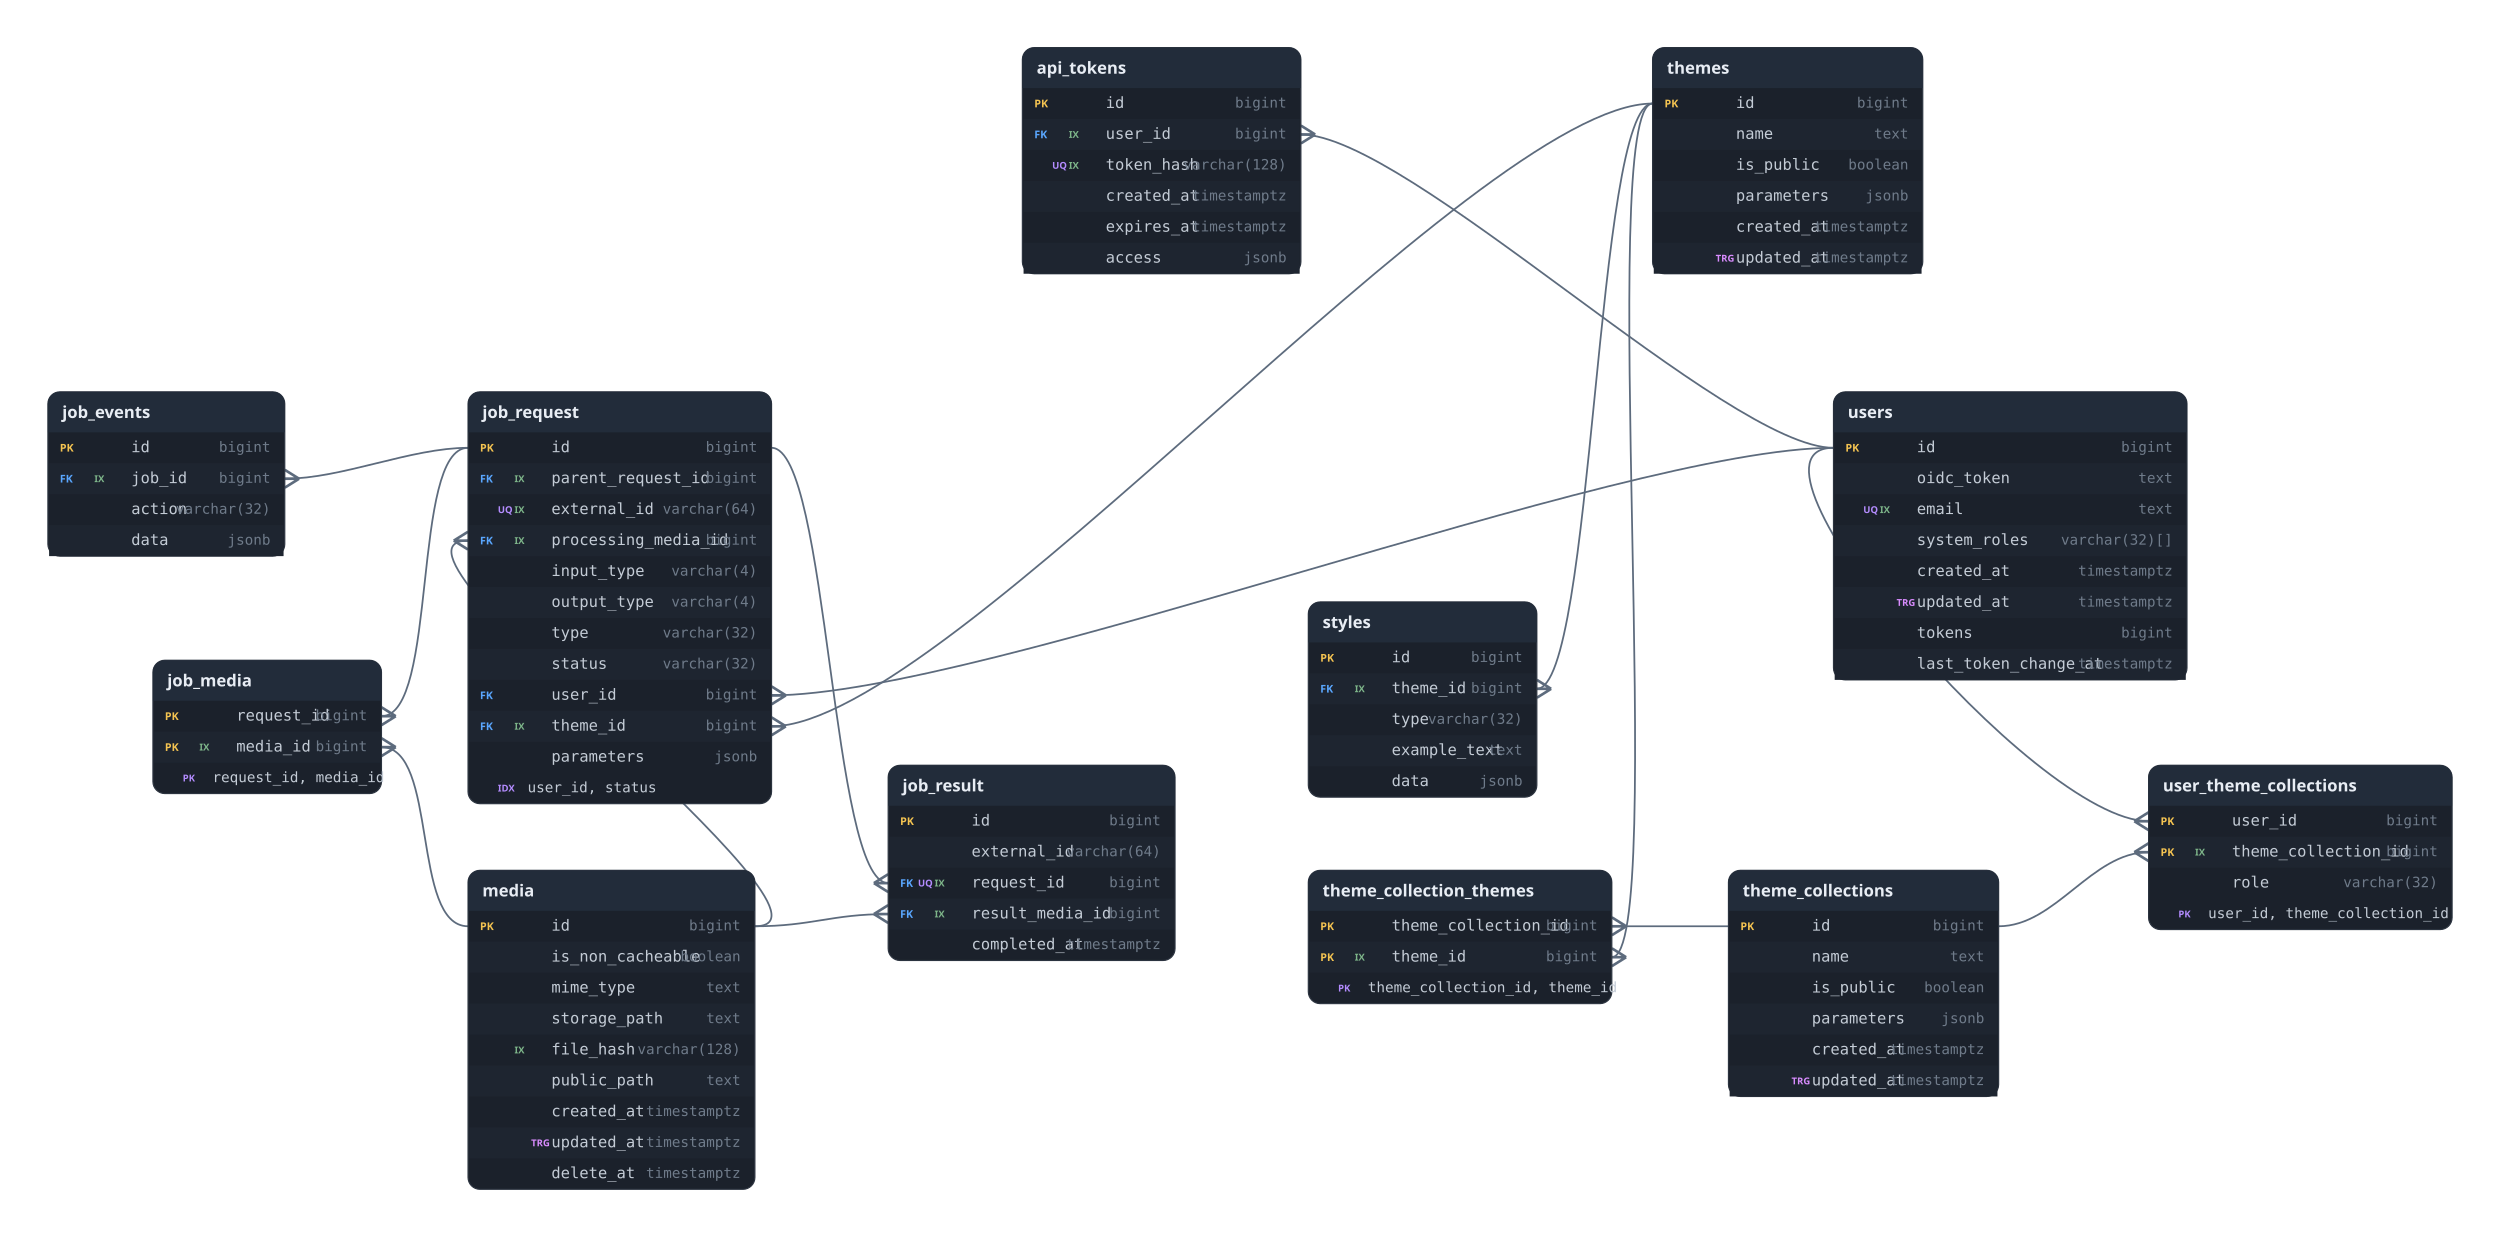
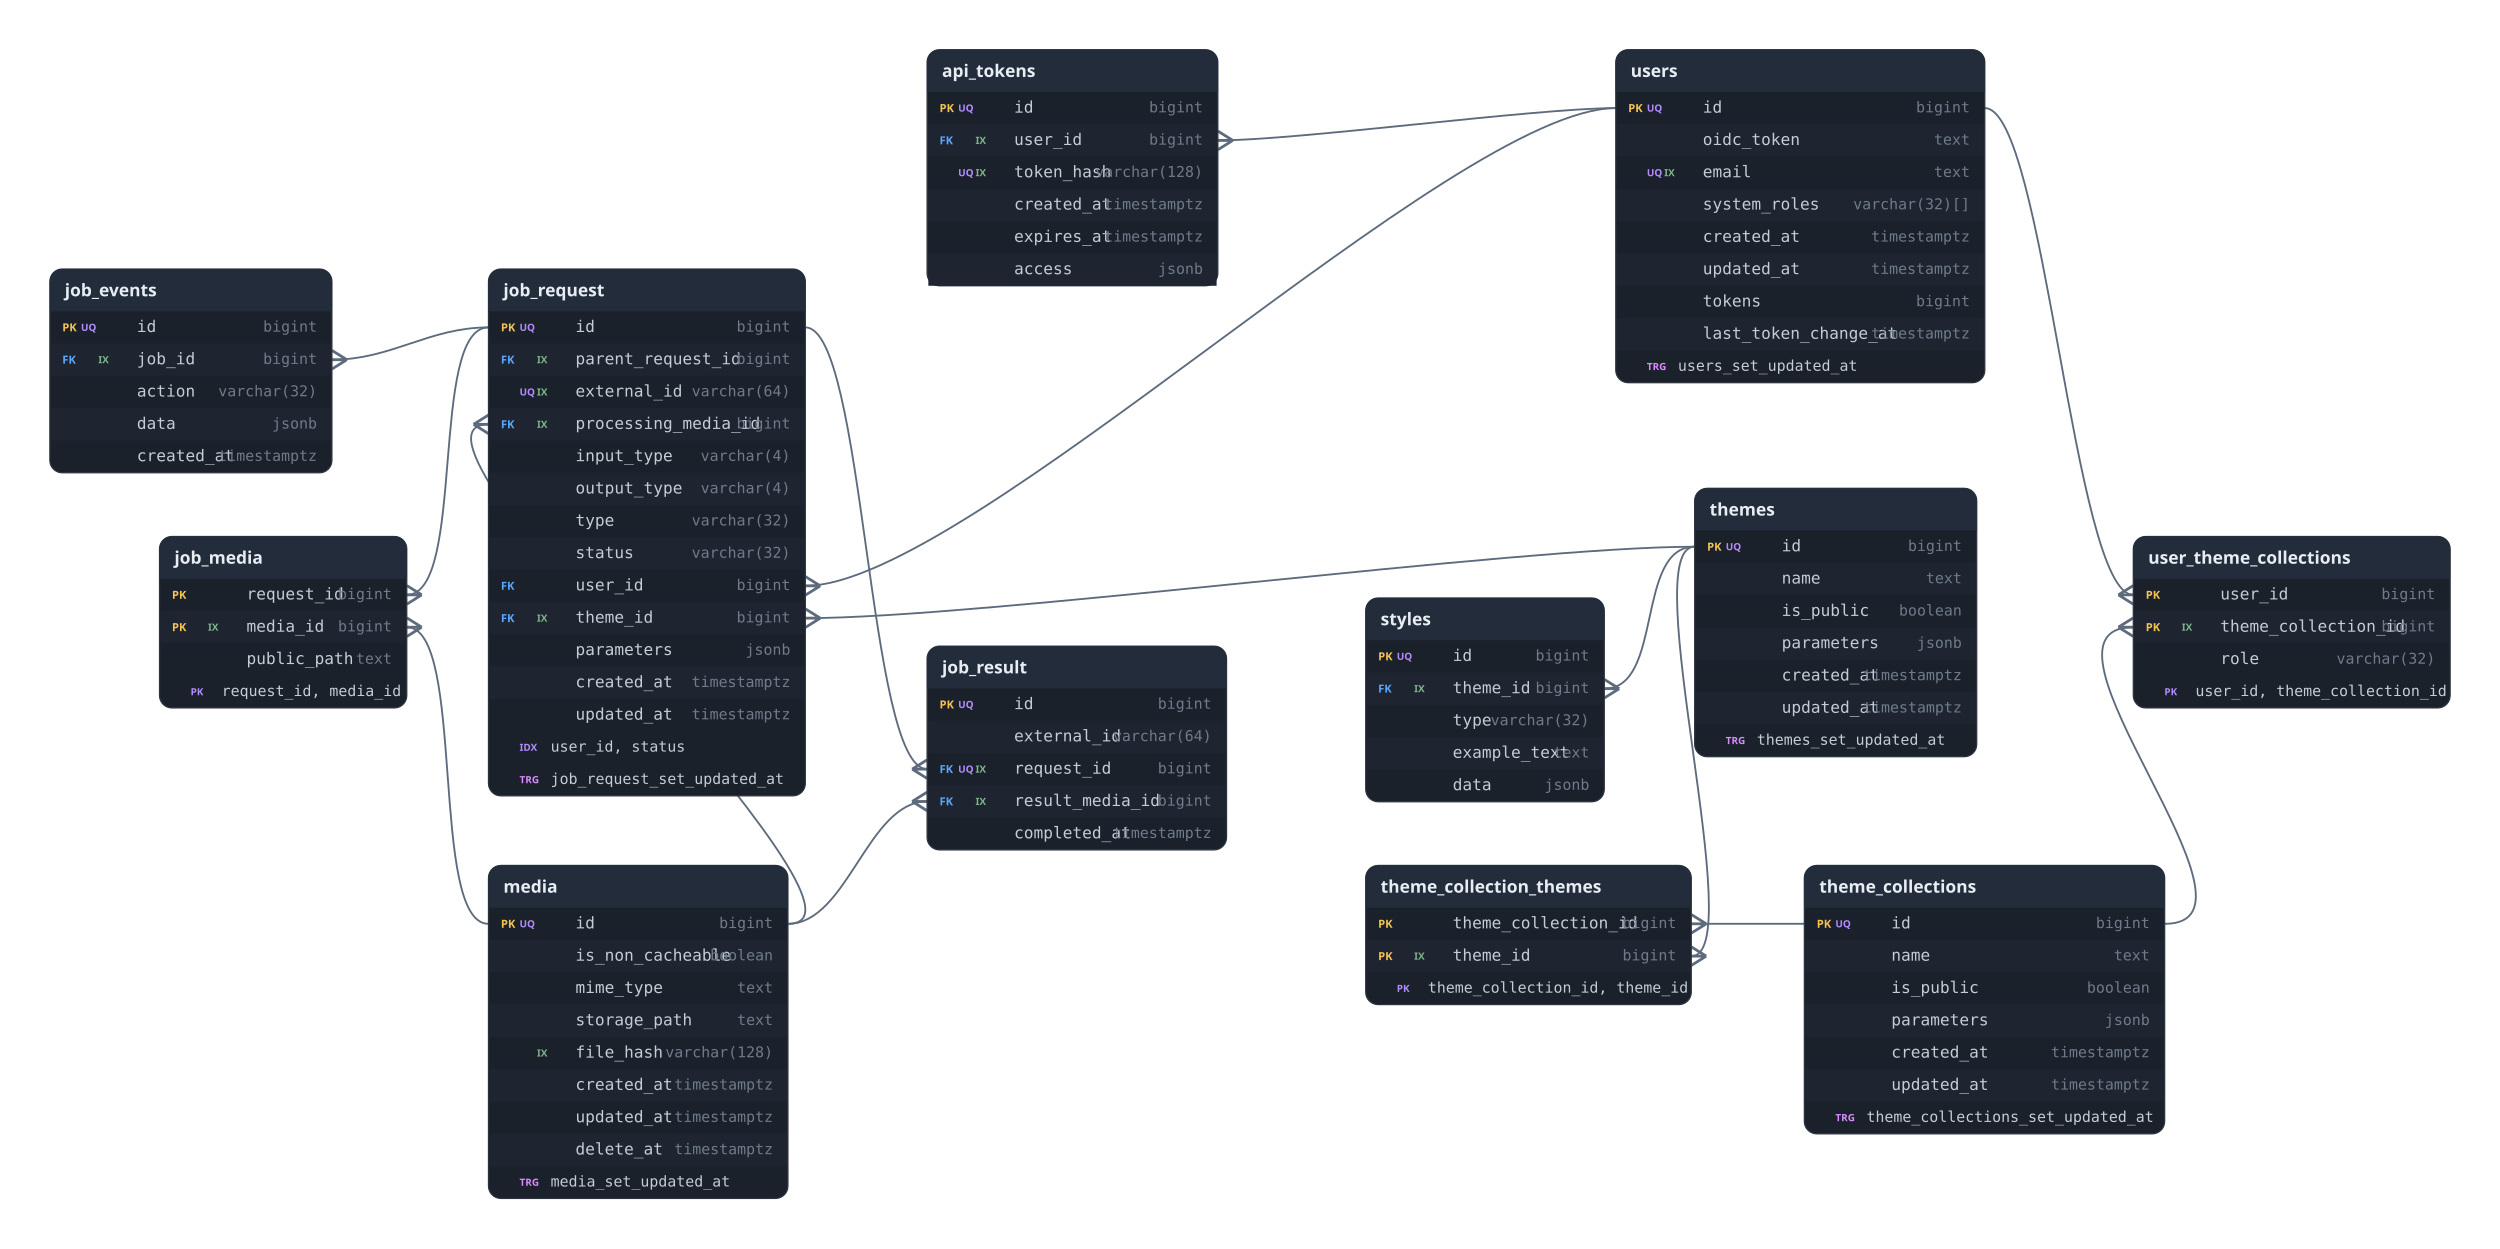
- <svg xmlns="http://www.w3.org/2000/svg" width="2100" height="1039" viewBox="-40 -329.25 2100 1039.25" font-family="ui-sans-serif, system-ui, sans-serif">
+ <svg xmlns="http://www.w3.org/2000/svg" width="2011" height="1004" viewBox="-40 -216.5 2011.75 1004.5" font-family="ui-sans-serif, system-ui, sans-serif">
  <defs>
    <marker id="many-right" markerWidth="12" markerHeight="12" refX="8" refY="6" orient="0" overflow="visible">
      <path d="M0 6 L8 1 M0 6 L8 6 M0 6 L8 11" fill="none" stroke="#5d6b7d" stroke-width="1.5" />
    </marker>
    <marker id="many-left" markerWidth="12" markerHeight="12" refX="0" refY="6" orient="0" overflow="visible">
      <path d="M8 6 L0 1 M8 6 L0 6 M8 6 L0 11" fill="none" stroke="#5d6b7d" stroke-width="1.5" />
    </marker>
    <marker id="zero-many-right" markerWidth="18" markerHeight="12" refX="10" refY="6" orient="0" overflow="visible">
      <circle cx="5" cy="6" r="2.5" fill="#0e1116" stroke="#5d6b7d" stroke-width="1.5" />
      <path d="M8 6 L15 1 M8 6 L15 6 M8 6 L15 11" fill="none" stroke="#5d6b7d" stroke-width="1.5" />
    </marker>
    <marker id="zero-many-left" markerWidth="18" markerHeight="12" refX="0" refY="6" orient="0" overflow="visible">
      <circle cx="10" cy="6" r="2.5" fill="#0e1116" stroke="#5d6b7d" stroke-width="1.5" />
      <path d="M7 6 L0 1 M7 6 L0 6 M7 6 L0 11" fill="none" stroke="#5d6b7d" stroke-width="1.5" />
    </marker>
  </defs>
-   <path d="M 199 73 C 247 73, 305 47, 353 47" fill="none" stroke="#5d6b7d" stroke-width="1.5" marker-start="url(#many-left)" />
-   <path d="M 280.25 272.5 C 328.25 272.5, 305 47, 353 47" fill="none" stroke="#5d6b7d" stroke-width="1.5" marker-start="url(#many-left)" />
-   <path d="M 706 412.75 C 658 412.75, 656 47, 608 47" fill="none" stroke="#5d6b7d" stroke-width="1.5" marker-start="url(#many-right)" />
-   <path d="M 280.25 298.5 C 328.25 298.5, 305 449, 353 449" fill="none" stroke="#5d6b7d" stroke-width="1.5" marker-start="url(#many-left)" />
-   <path d="M 353 125 C 257 125, 690 449, 594 449" fill="none" stroke="#5d6b7d" stroke-width="1.5" marker-start="url(#many-right)" />
-   <path d="M 706 438.75 C 658 438.75, 642 449, 594 449" fill="none" stroke="#5d6b7d" stroke-width="1.5" marker-start="url(#many-right)" />
-   <path d="M 1314 449 C 1362 449, 1364 449, 1412 449" fill="none" stroke="#5d6b7d" stroke-width="1.5" marker-start="url(#many-left)" />
-   <path d="M 1765 386.75 C 1717 386.75, 1687 449, 1639 449" fill="none" stroke="#5d6b7d" stroke-width="1.5" marker-start="url(#many-right)" />
-   <path d="M 608 281 C 756.05 281, 1200.2 -242.25, 1348.25 -242.25" fill="none" stroke="#5d6b7d" stroke-width="1.5" marker-start="url(#many-left)" />
-   <path d="M 1251 249.5 C 1299 249.5, 1300.25 -242.25, 1348.25 -242.25" fill="none" stroke="#5d6b7d" stroke-width="1.5" marker-start="url(#many-left)" />
-   <path d="M 1314 475 C 1362 475, 1300.25 -242.25, 1348.25 -242.25" fill="none" stroke="#5d6b7d" stroke-width="1.5" marker-start="url(#many-left)" />
-   <path d="M 1052.75 -216.25 C 1142.25 -216.25, 1410.75 47, 1500.25 47" fill="none" stroke="#5d6b7d" stroke-width="1.5" marker-start="url(#many-left)" />
-   <path d="M 608 255 C 786.45 255, 1321.8 47, 1500.25 47" fill="none" stroke="#5d6b7d" stroke-width="1.5" marker-start="url(#many-left)" />
-   <path d="M 1765 360.75 C 1669 360.75, 1404.25 47, 1500.25 47" fill="none" stroke="#5d6b7d" stroke-width="1.5" marker-start="url(#many-right)" />
+   <path class="relationship" d="M 227 73 C 275 73, 305 47, 353 47" fill="none" stroke="#5d6b7d" stroke-width="1.5" marker-start="url(#many-left)" />
+   <path class="relationship" d="M 287.25 262.25 C 335.25 262.25, 305 47, 353 47" fill="none" stroke="#5d6b7d" stroke-width="1.5" marker-start="url(#many-left)" />
+   <path class="relationship" d="M 706 402.5 C 658 402.5, 656 47, 608 47" fill="none" stroke="#5d6b7d" stroke-width="1.5" marker-start="url(#many-right)" />
+   <path class="relationship" d="M 287.25 288.25 C 335.25 288.25, 305 527, 353 527" fill="none" stroke="#5d6b7d" stroke-width="1.5" marker-start="url(#many-left)" />
+   <path class="relationship" d="M 353 125 C 257 125, 690 527, 594 527" fill="none" stroke="#5d6b7d" stroke-width="1.5" marker-start="url(#many-right)" />
+   <path class="relationship" d="M 706 428.5 C 658 428.5, 642 527, 594 527" fill="none" stroke="#5d6b7d" stroke-width="1.5" marker-start="url(#many-right)" />
+   <path class="relationship" d="M 1321 527 C 1369 527, 1364 527, 1412 527" fill="none" stroke="#5d6b7d" stroke-width="1.5" marker-start="url(#many-left)" />
+   <path class="relationship" d="M 1676.75 288.25 C 1580.75 288.25, 1798 527, 1702 527" fill="none" stroke="#5d6b7d" stroke-width="1.5" marker-start="url(#many-right)" />
+   <path class="relationship" d="M 608 281 C 751.15 281, 1180.6 223.5, 1323.75 223.5" fill="none" stroke="#5d6b7d" stroke-width="1.5" marker-start="url(#many-left)" />
+   <path class="relationship" d="M 1251 337.75 C 1299 337.75, 1275.75 223.5, 1323.75 223.5" fill="none" stroke="#5d6b7d" stroke-width="1.5" marker-start="url(#many-left)" />
+   <path class="relationship" d="M 1321 553 C 1369 553, 1275.75 223.5, 1323.75 223.5" fill="none" stroke="#5d6b7d" stroke-width="1.5" marker-start="url(#many-left)" />
+   <path class="relationship" d="M 940 -103.5 C 1004.05 -103.5, 1196.2 -129.5, 1260.25 -129.5" fill="none" stroke="#5d6b7d" stroke-width="1.5" marker-start="url(#many-left)" />
+   <path class="relationship" d="M 608 255 C 738.45 255, 1129.8 -129.5, 1260.25 -129.5" fill="none" stroke="#5d6b7d" stroke-width="1.5" marker-start="url(#many-left)" />
+   <path class="relationship" d="M 1676.75 262.25 C 1628.75 262.25, 1605.25 -129.5, 1557.25 -129.5" fill="none" stroke="#5d6b7d" stroke-width="1.5" marker-start="url(#many-right)" />
  <g transform="translate(0 0)">
-     <rect width="199" height="138" rx="10" fill="#1b212b" stroke="#2b333f" />
-     <path d="M0 34 V10 a10 10 0 0 1 10 -10 H189 a10 10 0 0 1 10 10 V34 Z" fill="#222c3a" />
+     <rect width="227" height="164" rx="10" fill="#1b212b" stroke="#2b333f" />
+     <path d="M0 34 V10 a10 10 0 0 1 10 -10 H217 a10 10 0 0 1 10 10 V34 Z" fill="#222c3a" />
    <text x="12" y="17" dominant-baseline="middle" font-weight="600" font-size="14" fill="#e8edf4">job_events</text>
    <text x="10" y="47" dominant-baseline="middle" font-size="9" font-weight="700" fill="#f5c451">PK</text>
-     <text x="70" y="47" dominant-baseline="middle" font-size="13" font-family="ui-monospace, Menlo, monospace" fill="#c4ccd6">id</text>
-     <text x="187" y="47" dominant-baseline="middle" text-anchor="end" font-size="12" font-family="ui-monospace, Menlo, monospace" fill="#6f7b8a">bigint</text>
-     <rect x="1" y="60" width="197" height="26" fill="#1e2530" />
+     <text x="25" y="47" dominant-baseline="middle" font-size="8" font-weight="700" fill="#b48cff">UQ</text>
+     <text x="70" y="47" dominant-baseline="middle" font-size="13" font-family="ui-monospace, Menlo, monospace" fill="#c4ccd6">id</text>
+     <text x="215" y="47" dominant-baseline="middle" text-anchor="end" font-size="12" font-family="ui-monospace, Menlo, monospace" fill="#6f7b8a">bigint</text>
+     <rect x="1" y="60" width="225" height="26" fill="#1e2530" />
    <text x="10" y="73" dominant-baseline="middle" font-size="9" font-weight="700" fill="#5aa7ff">FK</text>
    <text x="39" y="73" dominant-baseline="middle" font-size="8" font-weight="700" fill="#7eb68a">IX</text>
    <text x="70" y="73" dominant-baseline="middle" font-size="13" font-family="ui-monospace, Menlo, monospace" fill="#c4ccd6">job_id</text>
-     <text x="187" y="73" dominant-baseline="middle" text-anchor="end" font-size="12" font-family="ui-monospace, Menlo, monospace" fill="#6f7b8a">bigint</text>
+     <text x="215" y="73" dominant-baseline="middle" text-anchor="end" font-size="12" font-family="ui-monospace, Menlo, monospace" fill="#6f7b8a">bigint</text>
    <text x="70" y="99" dominant-baseline="middle" font-size="13" font-family="ui-monospace, Menlo, monospace" fill="#c4ccd6">action</text>
-     <text x="187" y="99" dominant-baseline="middle" text-anchor="end" font-size="12" font-family="ui-monospace, Menlo, monospace" fill="#6f7b8a">varchar(32)</text>
-     <rect x="1" y="112" width="197" height="26" fill="#1e2530" />
+     <text x="215" y="99" dominant-baseline="middle" text-anchor="end" font-size="12" font-family="ui-monospace, Menlo, monospace" fill="#6f7b8a">varchar(32)</text>
+     <rect x="1" y="112" width="225" height="26" fill="#1e2530" />
    <text x="70" y="125" dominant-baseline="middle" font-size="13" font-family="ui-monospace, Menlo, monospace" fill="#c4ccd6">data</text>
-     <text x="187" y="125" dominant-baseline="middle" text-anchor="end" font-size="12" font-family="ui-monospace, Menlo, monospace" fill="#6f7b8a">jsonb</text>
+     <text x="215" y="125" dominant-baseline="middle" text-anchor="end" font-size="12" font-family="ui-monospace, Menlo, monospace" fill="#6f7b8a">jsonb</text>
+     <text x="70" y="151" dominant-baseline="middle" font-size="13" font-family="ui-monospace, Menlo, monospace" fill="#c4ccd6">created_at</text>
+     <text x="215" y="151" dominant-baseline="middle" text-anchor="end" font-size="12" font-family="ui-monospace, Menlo, monospace" fill="#6f7b8a">timestamptz</text>
  </g>
  <g transform="translate(353 0)">
-     <rect width="255" height="346" rx="10" fill="#1b212b" stroke="#2b333f" />
+     <rect width="255" height="424" rx="10" fill="#1b212b" stroke="#2b333f" />
    <path d="M0 34 V10 a10 10 0 0 1 10 -10 H245 a10 10 0 0 1 10 10 V34 Z" fill="#222c3a" />
    <text x="12" y="17" dominant-baseline="middle" font-weight="600" font-size="14" fill="#e8edf4">job_request</text>
    <text x="10" y="47" dominant-baseline="middle" font-size="9" font-weight="700" fill="#f5c451">PK</text>
+     <text x="25" y="47" dominant-baseline="middle" font-size="8" font-weight="700" fill="#b48cff">UQ</text>
    <text x="70" y="47" dominant-baseline="middle" font-size="13" font-family="ui-monospace, Menlo, monospace" fill="#c4ccd6">id</text>
    <text x="243" y="47" dominant-baseline="middle" text-anchor="end" font-size="12" font-family="ui-monospace, Menlo, monospace" fill="#6f7b8a">bigint</text>
    <rect x="1" y="60" width="253" height="26" fill="#1e2530" />
    <text x="10" y="73" dominant-baseline="middle" font-size="9" font-weight="700" fill="#5aa7ff">FK</text>
    <text x="39" y="73" dominant-baseline="middle" font-size="8" font-weight="700" fill="#7eb68a">IX</text>
    <text x="70" y="73" dominant-baseline="middle" font-size="13" font-family="ui-monospace, Menlo, monospace" fill="#c4ccd6">parent_request_id</text>
    <text x="243" y="73" dominant-baseline="middle" text-anchor="end" font-size="12" font-family="ui-monospace, Menlo, monospace" fill="#6f7b8a">bigint</text>
    <text x="25" y="99" dominant-baseline="middle" font-size="8" font-weight="700" fill="#b48cff">UQ</text>
    <text x="39" y="99" dominant-baseline="middle" font-size="8" font-weight="700" fill="#7eb68a">IX</text>
    <text x="70" y="99" dominant-baseline="middle" font-size="13" font-family="ui-monospace, Menlo, monospace" fill="#c4ccd6">external_id</text>
    <text x="243" y="99" dominant-baseline="middle" text-anchor="end" font-size="12" font-family="ui-monospace, Menlo, monospace" fill="#6f7b8a">varchar(64)</text>
    <rect x="1" y="112" width="253" height="26" fill="#1e2530" />
    <text x="10" y="125" dominant-baseline="middle" font-size="9" font-weight="700" fill="#5aa7ff">FK</text>
    <text x="39" y="125" dominant-baseline="middle" font-size="8" font-weight="700" fill="#7eb68a">IX</text>
    <text x="70" y="125" dominant-baseline="middle" font-size="13" font-family="ui-monospace, Menlo, monospace" fill="#c4ccd6">processing_media_id</text>
    <text x="243" y="125" dominant-baseline="middle" text-anchor="end" font-size="12" font-family="ui-monospace, Menlo, monospace" fill="#6f7b8a">bigint</text>
    <text x="70" y="151" dominant-baseline="middle" font-size="13" font-family="ui-monospace, Menlo, monospace" fill="#c4ccd6">input_type</text>
    <text x="243" y="151" dominant-baseline="middle" text-anchor="end" font-size="12" font-family="ui-monospace, Menlo, monospace" fill="#6f7b8a">varchar(4)</text>
    <rect x="1" y="164" width="253" height="26" fill="#1e2530" />
    <text x="70" y="177" dominant-baseline="middle" font-size="13" font-family="ui-monospace, Menlo, monospace" fill="#c4ccd6">output_type</text>
    <text x="243" y="177" dominant-baseline="middle" text-anchor="end" font-size="12" font-family="ui-monospace, Menlo, monospace" fill="#6f7b8a">varchar(4)</text>
    <text x="70" y="203" dominant-baseline="middle" font-size="13" font-family="ui-monospace, Menlo, monospace" fill="#c4ccd6">type</text>
    <text x="243" y="203" dominant-baseline="middle" text-anchor="end" font-size="12" font-family="ui-monospace, Menlo, monospace" fill="#6f7b8a">varchar(32)</text>
    <rect x="1" y="216" width="253" height="26" fill="#1e2530" />
    <text x="70" y="229" dominant-baseline="middle" font-size="13" font-family="ui-monospace, Menlo, monospace" fill="#c4ccd6">status</text>
    <text x="243" y="229" dominant-baseline="middle" text-anchor="end" font-size="12" font-family="ui-monospace, Menlo, monospace" fill="#6f7b8a">varchar(32)</text>
    <text x="10" y="255" dominant-baseline="middle" font-size="9" font-weight="700" fill="#5aa7ff">FK</text>
    <text x="70" y="255" dominant-baseline="middle" font-size="13" font-family="ui-monospace, Menlo, monospace" fill="#c4ccd6">user_id</text>
    <text x="243" y="255" dominant-baseline="middle" text-anchor="end" font-size="12" font-family="ui-monospace, Menlo, monospace" fill="#6f7b8a">bigint</text>
    <rect x="1" y="268" width="253" height="26" fill="#1e2530" />
    <text x="10" y="281" dominant-baseline="middle" font-size="9" font-weight="700" fill="#5aa7ff">FK</text>
    <text x="39" y="281" dominant-baseline="middle" font-size="8" font-weight="700" fill="#7eb68a">IX</text>
    <text x="70" y="281" dominant-baseline="middle" font-size="13" font-family="ui-monospace, Menlo, monospace" fill="#c4ccd6">theme_id</text>
    <text x="243" y="281" dominant-baseline="middle" text-anchor="end" font-size="12" font-family="ui-monospace, Menlo, monospace" fill="#6f7b8a">bigint</text>
    <text x="70" y="307" dominant-baseline="middle" font-size="13" font-family="ui-monospace, Menlo, monospace" fill="#c4ccd6">parameters</text>
    <text x="243" y="307" dominant-baseline="middle" text-anchor="end" font-size="12" font-family="ui-monospace, Menlo, monospace" fill="#6f7b8a">jsonb</text>
-     <text x="25" y="333" dominant-baseline="middle" font-size="8" font-weight="700" fill="#b48cff">IDX</text>
-     <text x="50" y="333" dominant-baseline="middle" font-size="12" font-family="ui-monospace, Menlo, monospace" fill="#c4ccd6">user_id, status</text>
-   </g>
-   <g transform="translate(818.75 -289.25)">
+     <rect x="1" y="320" width="253" height="26" fill="#1e2530" />
+     <text x="70" y="333" dominant-baseline="middle" font-size="13" font-family="ui-monospace, Menlo, monospace" fill="#c4ccd6">created_at</text>
+     <text x="243" y="333" dominant-baseline="middle" text-anchor="end" font-size="12" font-family="ui-monospace, Menlo, monospace" fill="#6f7b8a">timestamptz</text>
+     <text x="70" y="359" dominant-baseline="middle" font-size="13" font-family="ui-monospace, Menlo, monospace" fill="#c4ccd6">updated_at</text>
+     <text x="243" y="359" dominant-baseline="middle" text-anchor="end" font-size="12" font-family="ui-monospace, Menlo, monospace" fill="#6f7b8a">timestamptz</text>
+     <text x="25" y="385" dominant-baseline="middle" font-size="8" font-weight="700" fill="#b48cff">IDX</text>
+     <text x="50" y="385" dominant-baseline="middle" font-size="12" font-family="ui-monospace, Menlo, monospace" fill="#c4ccd6">user_id, status</text>
+     <text x="25" y="411" dominant-baseline="middle" font-size="8" font-weight="700" fill="#d98cff">TRG</text>
+     <text x="50" y="411" dominant-baseline="middle" font-size="12" font-family="ui-monospace, Menlo, monospace" fill="#c4ccd6">job_request_set_updated_at</text>
+   </g>
+   <g transform="translate(706 -176.5)">
    <rect width="234" height="190" rx="10" fill="#1b212b" stroke="#2b333f" />
    <path d="M0 34 V10 a10 10 0 0 1 10 -10 H224 a10 10 0 0 1 10 10 V34 Z" fill="#222c3a" />
    <text x="12" y="17" dominant-baseline="middle" font-weight="600" font-size="14" fill="#e8edf4">api_tokens</text>
    <text x="10" y="47" dominant-baseline="middle" font-size="9" font-weight="700" fill="#f5c451">PK</text>
+     <text x="25" y="47" dominant-baseline="middle" font-size="8" font-weight="700" fill="#b48cff">UQ</text>
    <text x="70" y="47" dominant-baseline="middle" font-size="13" font-family="ui-monospace, Menlo, monospace" fill="#c4ccd6">id</text>
    <text x="222" y="47" dominant-baseline="middle" text-anchor="end" font-size="12" font-family="ui-monospace, Menlo, monospace" fill="#6f7b8a">bigint</text>
    <rect x="1" y="60" width="232" height="26" fill="#1e2530" />
    <text x="10" y="73" dominant-baseline="middle" font-size="9" font-weight="700" fill="#5aa7ff">FK</text>
    <text x="39" y="73" dominant-baseline="middle" font-size="8" font-weight="700" fill="#7eb68a">IX</text>
    <text x="70" y="73" dominant-baseline="middle" font-size="13" font-family="ui-monospace, Menlo, monospace" fill="#c4ccd6">user_id</text>
    <text x="222" y="73" dominant-baseline="middle" text-anchor="end" font-size="12" font-family="ui-monospace, Menlo, monospace" fill="#6f7b8a">bigint</text>
    <text x="25" y="99" dominant-baseline="middle" font-size="8" font-weight="700" fill="#b48cff">UQ</text>
    <text x="39" y="99" dominant-baseline="middle" font-size="8" font-weight="700" fill="#7eb68a">IX</text>
    <text x="70" y="99" dominant-baseline="middle" font-size="13" font-family="ui-monospace, Menlo, monospace" fill="#c4ccd6">token_hash</text>
    <text x="222" y="99" dominant-baseline="middle" text-anchor="end" font-size="12" font-family="ui-monospace, Menlo, monospace" fill="#6f7b8a">varchar(128)</text>
    <rect x="1" y="112" width="232" height="26" fill="#1e2530" />
    <text x="70" y="125" dominant-baseline="middle" font-size="13" font-family="ui-monospace, Menlo, monospace" fill="#c4ccd6">created_at</text>
    <text x="222" y="125" dominant-baseline="middle" text-anchor="end" font-size="12" font-family="ui-monospace, Menlo, monospace" fill="#6f7b8a">timestamptz</text>
    <text x="70" y="151" dominant-baseline="middle" font-size="13" font-family="ui-monospace, Menlo, monospace" fill="#c4ccd6">expires_at</text>
    <text x="222" y="151" dominant-baseline="middle" text-anchor="end" font-size="12" font-family="ui-monospace, Menlo, monospace" fill="#6f7b8a">timestamptz</text>
    <rect x="1" y="164" width="232" height="26" fill="#1e2530" />
    <text x="70" y="177" dominant-baseline="middle" font-size="13" font-family="ui-monospace, Menlo, monospace" fill="#c4ccd6">access</text>
    <text x="222" y="177" dominant-baseline="middle" text-anchor="end" font-size="12" font-family="ui-monospace, Menlo, monospace" fill="#6f7b8a">jsonb</text>
  </g>
-   <g transform="translate(1059 176.5)">
+   <g transform="translate(1059 264.75)">
    <rect width="192" height="164" rx="10" fill="#1b212b" stroke="#2b333f" />
    <path d="M0 34 V10 a10 10 0 0 1 10 -10 H182 a10 10 0 0 1 10 10 V34 Z" fill="#222c3a" />
    <text x="12" y="17" dominant-baseline="middle" font-weight="600" font-size="14" fill="#e8edf4">styles</text>
    <text x="10" y="47" dominant-baseline="middle" font-size="9" font-weight="700" fill="#f5c451">PK</text>
+     <text x="25" y="47" dominant-baseline="middle" font-size="8" font-weight="700" fill="#b48cff">UQ</text>
    <text x="70" y="47" dominant-baseline="middle" font-size="13" font-family="ui-monospace, Menlo, monospace" fill="#c4ccd6">id</text>
    <text x="180" y="47" dominant-baseline="middle" text-anchor="end" font-size="12" font-family="ui-monospace, Menlo, monospace" fill="#6f7b8a">bigint</text>
    <rect x="1" y="60" width="190" height="26" fill="#1e2530" />
    <text x="10" y="73" dominant-baseline="middle" font-size="9" font-weight="700" fill="#5aa7ff">FK</text>
    <text x="39" y="73" dominant-baseline="middle" font-size="8" font-weight="700" fill="#7eb68a">IX</text>
    <text x="70" y="73" dominant-baseline="middle" font-size="13" font-family="ui-monospace, Menlo, monospace" fill="#c4ccd6">theme_id</text>
    <text x="180" y="73" dominant-baseline="middle" text-anchor="end" font-size="12" font-family="ui-monospace, Menlo, monospace" fill="#6f7b8a">bigint</text>
    <text x="70" y="99" dominant-baseline="middle" font-size="13" font-family="ui-monospace, Menlo, monospace" fill="#c4ccd6">type</text>
    <text x="180" y="99" dominant-baseline="middle" text-anchor="end" font-size="12" font-family="ui-monospace, Menlo, monospace" fill="#6f7b8a">varchar(32)</text>
    <rect x="1" y="112" width="190" height="26" fill="#1e2530" />
    <text x="70" y="125" dominant-baseline="middle" font-size="13" font-family="ui-monospace, Menlo, monospace" fill="#c4ccd6">example_text</text>
    <text x="180" y="125" dominant-baseline="middle" text-anchor="end" font-size="12" font-family="ui-monospace, Menlo, monospace" fill="#6f7b8a">text</text>
    <text x="70" y="151" dominant-baseline="middle" font-size="13" font-family="ui-monospace, Menlo, monospace" fill="#c4ccd6">data</text>
    <text x="180" y="151" dominant-baseline="middle" text-anchor="end" font-size="12" font-family="ui-monospace, Menlo, monospace" fill="#6f7b8a">jsonb</text>
  </g>
-   <g transform="translate(1348.25 -289.25)">
-     <rect width="227" height="190" rx="10" fill="#1b212b" stroke="#2b333f" />
+   <g transform="translate(1323.75 176.5)">
+     <rect width="227" height="216" rx="10" fill="#1b212b" stroke="#2b333f" />
    <path d="M0 34 V10 a10 10 0 0 1 10 -10 H217 a10 10 0 0 1 10 10 V34 Z" fill="#222c3a" />
    <text x="12" y="17" dominant-baseline="middle" font-weight="600" font-size="14" fill="#e8edf4">themes</text>
    <text x="10" y="47" dominant-baseline="middle" font-size="9" font-weight="700" fill="#f5c451">PK</text>
+     <text x="25" y="47" dominant-baseline="middle" font-size="8" font-weight="700" fill="#b48cff">UQ</text>
    <text x="70" y="47" dominant-baseline="middle" font-size="13" font-family="ui-monospace, Menlo, monospace" fill="#c4ccd6">id</text>
    <text x="215" y="47" dominant-baseline="middle" text-anchor="end" font-size="12" font-family="ui-monospace, Menlo, monospace" fill="#6f7b8a">bigint</text>
    <rect x="1" y="60" width="225" height="26" fill="#1e2530" />
    <text x="70" y="73" dominant-baseline="middle" font-size="13" font-family="ui-monospace, Menlo, monospace" fill="#c4ccd6">name</text>
    <text x="215" y="73" dominant-baseline="middle" text-anchor="end" font-size="12" font-family="ui-monospace, Menlo, monospace" fill="#6f7b8a">text</text>
    <text x="70" y="99" dominant-baseline="middle" font-size="13" font-family="ui-monospace, Menlo, monospace" fill="#c4ccd6">is_public</text>
    <text x="215" y="99" dominant-baseline="middle" text-anchor="end" font-size="12" font-family="ui-monospace, Menlo, monospace" fill="#6f7b8a">boolean</text>
    <rect x="1" y="112" width="225" height="26" fill="#1e2530" />
    <text x="70" y="125" dominant-baseline="middle" font-size="13" font-family="ui-monospace, Menlo, monospace" fill="#c4ccd6">parameters</text>
    <text x="215" y="125" dominant-baseline="middle" text-anchor="end" font-size="12" font-family="ui-monospace, Menlo, monospace" fill="#6f7b8a">jsonb</text>
    <text x="70" y="151" dominant-baseline="middle" font-size="13" font-family="ui-monospace, Menlo, monospace" fill="#c4ccd6">created_at</text>
    <text x="215" y="151" dominant-baseline="middle" text-anchor="end" font-size="12" font-family="ui-monospace, Menlo, monospace" fill="#6f7b8a">timestamptz</text>
    <rect x="1" y="164" width="225" height="26" fill="#1e2530" />
-     <text x="53" y="177" dominant-baseline="middle" font-size="8" font-weight="700" fill="#d98cff">TRG</text>
    <text x="70" y="177" dominant-baseline="middle" font-size="13" font-family="ui-monospace, Menlo, monospace" fill="#c4ccd6">updated_at</text>
    <text x="215" y="177" dominant-baseline="middle" text-anchor="end" font-size="12" font-family="ui-monospace, Menlo, monospace" fill="#6f7b8a">timestamptz</text>
-   </g>
-   <g transform="translate(1500.25 0)">
-     <rect width="297" height="242" rx="10" fill="#1b212b" stroke="#2b333f" />
+     <text x="25" y="203" dominant-baseline="middle" font-size="8" font-weight="700" fill="#d98cff">TRG</text>
+     <text x="50" y="203" dominant-baseline="middle" font-size="12" font-family="ui-monospace, Menlo, monospace" fill="#c4ccd6">themes_set_updated_at</text>
+   </g>
+   <g transform="translate(1260.25 -176.5)">
+     <rect width="297" height="268" rx="10" fill="#1b212b" stroke="#2b333f" />
    <path d="M0 34 V10 a10 10 0 0 1 10 -10 H287 a10 10 0 0 1 10 10 V34 Z" fill="#222c3a" />
    <text x="12" y="17" dominant-baseline="middle" font-weight="600" font-size="14" fill="#e8edf4">users</text>
    <text x="10" y="47" dominant-baseline="middle" font-size="9" font-weight="700" fill="#f5c451">PK</text>
+     <text x="25" y="47" dominant-baseline="middle" font-size="8" font-weight="700" fill="#b48cff">UQ</text>
    <text x="70" y="47" dominant-baseline="middle" font-size="13" font-family="ui-monospace, Menlo, monospace" fill="#c4ccd6">id</text>
    <text x="285" y="47" dominant-baseline="middle" text-anchor="end" font-size="12" font-family="ui-monospace, Menlo, monospace" fill="#6f7b8a">bigint</text>
    <rect x="1" y="60" width="295" height="26" fill="#1e2530" />
    <text x="70" y="73" dominant-baseline="middle" font-size="13" font-family="ui-monospace, Menlo, monospace" fill="#c4ccd6">oidc_token</text>
    <text x="285" y="73" dominant-baseline="middle" text-anchor="end" font-size="12" font-family="ui-monospace, Menlo, monospace" fill="#6f7b8a">text</text>
    <text x="25" y="99" dominant-baseline="middle" font-size="8" font-weight="700" fill="#b48cff">UQ</text>
    <text x="39" y="99" dominant-baseline="middle" font-size="8" font-weight="700" fill="#7eb68a">IX</text>
    <text x="70" y="99" dominant-baseline="middle" font-size="13" font-family="ui-monospace, Menlo, monospace" fill="#c4ccd6">email</text>
    <text x="285" y="99" dominant-baseline="middle" text-anchor="end" font-size="12" font-family="ui-monospace, Menlo, monospace" fill="#6f7b8a">text</text>
    <rect x="1" y="112" width="295" height="26" fill="#1e2530" />
    <text x="70" y="125" dominant-baseline="middle" font-size="13" font-family="ui-monospace, Menlo, monospace" fill="#c4ccd6">system_roles</text>
    <text x="285" y="125" dominant-baseline="middle" text-anchor="end" font-size="12" font-family="ui-monospace, Menlo, monospace" fill="#6f7b8a">varchar(32)[]</text>
    <text x="70" y="151" dominant-baseline="middle" font-size="13" font-family="ui-monospace, Menlo, monospace" fill="#c4ccd6">created_at</text>
    <text x="285" y="151" dominant-baseline="middle" text-anchor="end" font-size="12" font-family="ui-monospace, Menlo, monospace" fill="#6f7b8a">timestamptz</text>
    <rect x="1" y="164" width="295" height="26" fill="#1e2530" />
-     <text x="53" y="177" dominant-baseline="middle" font-size="8" font-weight="700" fill="#d98cff">TRG</text>
    <text x="70" y="177" dominant-baseline="middle" font-size="13" font-family="ui-monospace, Menlo, monospace" fill="#c4ccd6">updated_at</text>
    <text x="285" y="177" dominant-baseline="middle" text-anchor="end" font-size="12" font-family="ui-monospace, Menlo, monospace" fill="#6f7b8a">timestamptz</text>
    <text x="70" y="203" dominant-baseline="middle" font-size="13" font-family="ui-monospace, Menlo, monospace" fill="#c4ccd6">tokens</text>
    <text x="285" y="203" dominant-baseline="middle" text-anchor="end" font-size="12" font-family="ui-monospace, Menlo, monospace" fill="#6f7b8a">bigint</text>
    <rect x="1" y="216" width="295" height="26" fill="#1e2530" />
    <text x="70" y="229" dominant-baseline="middle" font-size="13" font-family="ui-monospace, Menlo, monospace" fill="#c4ccd6">last_token_change_at</text>
    <text x="285" y="229" dominant-baseline="middle" text-anchor="end" font-size="12" font-family="ui-monospace, Menlo, monospace" fill="#6f7b8a">timestamptz</text>
-   </g>
-   <g transform="translate(88.25 225.5)">
-     <rect width="192" height="112" rx="10" fill="#1b212b" stroke="#2b333f" />
-     <path d="M0 34 V10 a10 10 0 0 1 10 -10 H182 a10 10 0 0 1 10 10 V34 Z" fill="#222c3a" />
+     <text x="25" y="255" dominant-baseline="middle" font-size="8" font-weight="700" fill="#d98cff">TRG</text>
+     <text x="50" y="255" dominant-baseline="middle" font-size="12" font-family="ui-monospace, Menlo, monospace" fill="#c4ccd6">users_set_updated_at</text>
+   </g>
+   <g transform="translate(88.25 215.25)">
+     <rect width="199" height="138" rx="10" fill="#1b212b" stroke="#2b333f" />
+     <path d="M0 34 V10 a10 10 0 0 1 10 -10 H189 a10 10 0 0 1 10 10 V34 Z" fill="#222c3a" />
    <text x="12" y="17" dominant-baseline="middle" font-weight="600" font-size="14" fill="#e8edf4">job_media</text>
    <text x="10" y="47" dominant-baseline="middle" font-size="9" font-weight="700" fill="#f5c451">PK</text>
    <text x="70" y="47" dominant-baseline="middle" font-size="13" font-family="ui-monospace, Menlo, monospace" fill="#c4ccd6">request_id</text>
-     <text x="180" y="47" dominant-baseline="middle" text-anchor="end" font-size="12" font-family="ui-monospace, Menlo, monospace" fill="#6f7b8a">bigint</text>
-     <rect x="1" y="60" width="190" height="26" fill="#1e2530" />
+     <text x="187" y="47" dominant-baseline="middle" text-anchor="end" font-size="12" font-family="ui-monospace, Menlo, monospace" fill="#6f7b8a">bigint</text>
+     <rect x="1" y="60" width="197" height="26" fill="#1e2530" />
    <text x="10" y="73" dominant-baseline="middle" font-size="9" font-weight="700" fill="#f5c451">PK</text>
    <text x="39" y="73" dominant-baseline="middle" font-size="8" font-weight="700" fill="#7eb68a">IX</text>
    <text x="70" y="73" dominant-baseline="middle" font-size="13" font-family="ui-monospace, Menlo, monospace" fill="#c4ccd6">media_id</text>
-     <text x="180" y="73" dominant-baseline="middle" text-anchor="end" font-size="12" font-family="ui-monospace, Menlo, monospace" fill="#6f7b8a">bigint</text>
-     <text x="25" y="99" dominant-baseline="middle" font-size="8" font-weight="700" fill="#b48cff">PK</text>
-     <text x="50" y="99" dominant-baseline="middle" font-size="12" font-family="ui-monospace, Menlo, monospace" fill="#c4ccd6">request_id, media_id</text>
-   </g>
-   <g transform="translate(353 402)">
+     <text x="187" y="73" dominant-baseline="middle" text-anchor="end" font-size="12" font-family="ui-monospace, Menlo, monospace" fill="#6f7b8a">bigint</text>
+     <text x="70" y="99" dominant-baseline="middle" font-size="13" font-family="ui-monospace, Menlo, monospace" fill="#c4ccd6">public_path</text>
+     <text x="187" y="99" dominant-baseline="middle" text-anchor="end" font-size="12" font-family="ui-monospace, Menlo, monospace" fill="#6f7b8a">text</text>
+     <text x="25" y="125" dominant-baseline="middle" font-size="8" font-weight="700" fill="#b48cff">PK</text>
+     <text x="50" y="125" dominant-baseline="middle" font-size="12" font-family="ui-monospace, Menlo, monospace" fill="#c4ccd6">request_id, media_id</text>
+   </g>
+   <g transform="translate(353 480)">
    <rect width="241" height="268" rx="10" fill="#1b212b" stroke="#2b333f" />
    <path d="M0 34 V10 a10 10 0 0 1 10 -10 H231 a10 10 0 0 1 10 10 V34 Z" fill="#222c3a" />
    <text x="12" y="17" dominant-baseline="middle" font-weight="600" font-size="14" fill="#e8edf4">media</text>
    <text x="10" y="47" dominant-baseline="middle" font-size="9" font-weight="700" fill="#f5c451">PK</text>
+     <text x="25" y="47" dominant-baseline="middle" font-size="8" font-weight="700" fill="#b48cff">UQ</text>
    <text x="70" y="47" dominant-baseline="middle" font-size="13" font-family="ui-monospace, Menlo, monospace" fill="#c4ccd6">id</text>
    <text x="229" y="47" dominant-baseline="middle" text-anchor="end" font-size="12" font-family="ui-monospace, Menlo, monospace" fill="#6f7b8a">bigint</text>
    <rect x="1" y="60" width="239" height="26" fill="#1e2530" />
    <text x="70" y="73" dominant-baseline="middle" font-size="13" font-family="ui-monospace, Menlo, monospace" fill="#c4ccd6">is_non_cacheable</text>
    <text x="229" y="73" dominant-baseline="middle" text-anchor="end" font-size="12" font-family="ui-monospace, Menlo, monospace" fill="#6f7b8a">boolean</text>
    <text x="70" y="99" dominant-baseline="middle" font-size="13" font-family="ui-monospace, Menlo, monospace" fill="#c4ccd6">mime_type</text>
    <text x="229" y="99" dominant-baseline="middle" text-anchor="end" font-size="12" font-family="ui-monospace, Menlo, monospace" fill="#6f7b8a">text</text>
    <rect x="1" y="112" width="239" height="26" fill="#1e2530" />
    <text x="70" y="125" dominant-baseline="middle" font-size="13" font-family="ui-monospace, Menlo, monospace" fill="#c4ccd6">storage_path</text>
    <text x="229" y="125" dominant-baseline="middle" text-anchor="end" font-size="12" font-family="ui-monospace, Menlo, monospace" fill="#6f7b8a">text</text>
    <text x="39" y="151" dominant-baseline="middle" font-size="8" font-weight="700" fill="#7eb68a">IX</text>
    <text x="70" y="151" dominant-baseline="middle" font-size="13" font-family="ui-monospace, Menlo, monospace" fill="#c4ccd6">file_hash</text>
    <text x="229" y="151" dominant-baseline="middle" text-anchor="end" font-size="12" font-family="ui-monospace, Menlo, monospace" fill="#6f7b8a">varchar(128)</text>
    <rect x="1" y="164" width="239" height="26" fill="#1e2530" />
-     <text x="70" y="177" dominant-baseline="middle" font-size="13" font-family="ui-monospace, Menlo, monospace" fill="#c4ccd6">public_path</text>
-     <text x="229" y="177" dominant-baseline="middle" text-anchor="end" font-size="12" font-family="ui-monospace, Menlo, monospace" fill="#6f7b8a">text</text>
-     <text x="70" y="203" dominant-baseline="middle" font-size="13" font-family="ui-monospace, Menlo, monospace" fill="#c4ccd6">created_at</text>
+     <text x="70" y="177" dominant-baseline="middle" font-size="13" font-family="ui-monospace, Menlo, monospace" fill="#c4ccd6">created_at</text>
+     <text x="229" y="177" dominant-baseline="middle" text-anchor="end" font-size="12" font-family="ui-monospace, Menlo, monospace" fill="#6f7b8a">timestamptz</text>
+     <text x="70" y="203" dominant-baseline="middle" font-size="13" font-family="ui-monospace, Menlo, monospace" fill="#c4ccd6">updated_at</text>
    <text x="229" y="203" dominant-baseline="middle" text-anchor="end" font-size="12" font-family="ui-monospace, Menlo, monospace" fill="#6f7b8a">timestamptz</text>
    <rect x="1" y="216" width="239" height="26" fill="#1e2530" />
-     <text x="53" y="229" dominant-baseline="middle" font-size="8" font-weight="700" fill="#d98cff">TRG</text>
-     <text x="70" y="229" dominant-baseline="middle" font-size="13" font-family="ui-monospace, Menlo, monospace" fill="#c4ccd6">updated_at</text>
+     <text x="70" y="229" dominant-baseline="middle" font-size="13" font-family="ui-monospace, Menlo, monospace" fill="#c4ccd6">delete_at</text>
    <text x="229" y="229" dominant-baseline="middle" text-anchor="end" font-size="12" font-family="ui-monospace, Menlo, monospace" fill="#6f7b8a">timestamptz</text>
-     <text x="70" y="255" dominant-baseline="middle" font-size="13" font-family="ui-monospace, Menlo, monospace" fill="#c4ccd6">delete_at</text>
-     <text x="229" y="255" dominant-baseline="middle" text-anchor="end" font-size="12" font-family="ui-monospace, Menlo, monospace" fill="#6f7b8a">timestamptz</text>
-   </g>
-   <g transform="translate(706 313.75)">
+     <text x="25" y="255" dominant-baseline="middle" font-size="8" font-weight="700" fill="#d98cff">TRG</text>
+     <text x="50" y="255" dominant-baseline="middle" font-size="12" font-family="ui-monospace, Menlo, monospace" fill="#c4ccd6">media_set_updated_at</text>
+   </g>
+   <g transform="translate(706 303.5)">
    <rect width="241" height="164" rx="10" fill="#1b212b" stroke="#2b333f" />
    <path d="M0 34 V10 a10 10 0 0 1 10 -10 H231 a10 10 0 0 1 10 10 V34 Z" fill="#222c3a" />
    <text x="12" y="17" dominant-baseline="middle" font-weight="600" font-size="14" fill="#e8edf4">job_result</text>
    <text x="10" y="47" dominant-baseline="middle" font-size="9" font-weight="700" fill="#f5c451">PK</text>
+     <text x="25" y="47" dominant-baseline="middle" font-size="8" font-weight="700" fill="#b48cff">UQ</text>
    <text x="70" y="47" dominant-baseline="middle" font-size="13" font-family="ui-monospace, Menlo, monospace" fill="#c4ccd6">id</text>
    <text x="229" y="47" dominant-baseline="middle" text-anchor="end" font-size="12" font-family="ui-monospace, Menlo, monospace" fill="#6f7b8a">bigint</text>
    <rect x="1" y="60" width="239" height="26" fill="#1e2530" />
    <text x="70" y="73" dominant-baseline="middle" font-size="13" font-family="ui-monospace, Menlo, monospace" fill="#c4ccd6">external_id</text>
    <text x="229" y="73" dominant-baseline="middle" text-anchor="end" font-size="12" font-family="ui-monospace, Menlo, monospace" fill="#6f7b8a">varchar(64)</text>
    <text x="10" y="99" dominant-baseline="middle" font-size="9" font-weight="700" fill="#5aa7ff">FK</text>
    <text x="25" y="99" dominant-baseline="middle" font-size="8" font-weight="700" fill="#b48cff">UQ</text>
    <text x="39" y="99" dominant-baseline="middle" font-size="8" font-weight="700" fill="#7eb68a">IX</text>
    <text x="70" y="99" dominant-baseline="middle" font-size="13" font-family="ui-monospace, Menlo, monospace" fill="#c4ccd6">request_id</text>
    <text x="229" y="99" dominant-baseline="middle" text-anchor="end" font-size="12" font-family="ui-monospace, Menlo, monospace" fill="#6f7b8a">bigint</text>
    <rect x="1" y="112" width="239" height="26" fill="#1e2530" />
    <text x="10" y="125" dominant-baseline="middle" font-size="9" font-weight="700" fill="#5aa7ff">FK</text>
    <text x="39" y="125" dominant-baseline="middle" font-size="8" font-weight="700" fill="#7eb68a">IX</text>
    <text x="70" y="125" dominant-baseline="middle" font-size="13" font-family="ui-monospace, Menlo, monospace" fill="#c4ccd6">result_media_id</text>
    <text x="229" y="125" dominant-baseline="middle" text-anchor="end" font-size="12" font-family="ui-monospace, Menlo, monospace" fill="#6f7b8a">bigint</text>
    <text x="70" y="151" dominant-baseline="middle" font-size="13" font-family="ui-monospace, Menlo, monospace" fill="#c4ccd6">completed_at</text>
    <text x="229" y="151" dominant-baseline="middle" text-anchor="end" font-size="12" font-family="ui-monospace, Menlo, monospace" fill="#6f7b8a">timestamptz</text>
  </g>
-   <g transform="translate(1059 402)">
-     <rect width="255" height="112" rx="10" fill="#1b212b" stroke="#2b333f" />
-     <path d="M0 34 V10 a10 10 0 0 1 10 -10 H245 a10 10 0 0 1 10 10 V34 Z" fill="#222c3a" />
+   <g transform="translate(1059 480)">
+     <rect width="262" height="112" rx="10" fill="#1b212b" stroke="#2b333f" />
+     <path d="M0 34 V10 a10 10 0 0 1 10 -10 H252 a10 10 0 0 1 10 10 V34 Z" fill="#222c3a" />
    <text x="12" y="17" dominant-baseline="middle" font-weight="600" font-size="14" fill="#e8edf4">theme_collection_themes</text>
    <text x="10" y="47" dominant-baseline="middle" font-size="9" font-weight="700" fill="#f5c451">PK</text>
    <text x="70" y="47" dominant-baseline="middle" font-size="13" font-family="ui-monospace, Menlo, monospace" fill="#c4ccd6">theme_collection_id</text>
-     <text x="243" y="47" dominant-baseline="middle" text-anchor="end" font-size="12" font-family="ui-monospace, Menlo, monospace" fill="#6f7b8a">bigint</text>
-     <rect x="1" y="60" width="253" height="26" fill="#1e2530" />
+     <text x="250" y="47" dominant-baseline="middle" text-anchor="end" font-size="12" font-family="ui-monospace, Menlo, monospace" fill="#6f7b8a">bigint</text>
+     <rect x="1" y="60" width="260" height="26" fill="#1e2530" />
    <text x="10" y="73" dominant-baseline="middle" font-size="9" font-weight="700" fill="#f5c451">PK</text>
    <text x="39" y="73" dominant-baseline="middle" font-size="8" font-weight="700" fill="#7eb68a">IX</text>
    <text x="70" y="73" dominant-baseline="middle" font-size="13" font-family="ui-monospace, Menlo, monospace" fill="#c4ccd6">theme_id</text>
-     <text x="243" y="73" dominant-baseline="middle" text-anchor="end" font-size="12" font-family="ui-monospace, Menlo, monospace" fill="#6f7b8a">bigint</text>
+     <text x="250" y="73" dominant-baseline="middle" text-anchor="end" font-size="12" font-family="ui-monospace, Menlo, monospace" fill="#6f7b8a">bigint</text>
    <text x="25" y="99" dominant-baseline="middle" font-size="8" font-weight="700" fill="#b48cff">PK</text>
    <text x="50" y="99" dominant-baseline="middle" font-size="12" font-family="ui-monospace, Menlo, monospace" fill="#c4ccd6">theme_collection_id, theme_id</text>
  </g>
-   <g transform="translate(1412 402)">
-     <rect width="227" height="190" rx="10" fill="#1b212b" stroke="#2b333f" />
-     <path d="M0 34 V10 a10 10 0 0 1 10 -10 H217 a10 10 0 0 1 10 10 V34 Z" fill="#222c3a" />
+   <g transform="translate(1412 480)">
+     <rect width="290" height="216" rx="10" fill="#1b212b" stroke="#2b333f" />
+     <path d="M0 34 V10 a10 10 0 0 1 10 -10 H280 a10 10 0 0 1 10 10 V34 Z" fill="#222c3a" />
    <text x="12" y="17" dominant-baseline="middle" font-weight="600" font-size="14" fill="#e8edf4">theme_collections</text>
    <text x="10" y="47" dominant-baseline="middle" font-size="9" font-weight="700" fill="#f5c451">PK</text>
-     <text x="70" y="47" dominant-baseline="middle" font-size="13" font-family="ui-monospace, Menlo, monospace" fill="#c4ccd6">id</text>
-     <text x="215" y="47" dominant-baseline="middle" text-anchor="end" font-size="12" font-family="ui-monospace, Menlo, monospace" fill="#6f7b8a">bigint</text>
-     <rect x="1" y="60" width="225" height="26" fill="#1e2530" />
+     <text x="25" y="47" dominant-baseline="middle" font-size="8" font-weight="700" fill="#b48cff">UQ</text>
+     <text x="70" y="47" dominant-baseline="middle" font-size="13" font-family="ui-monospace, Menlo, monospace" fill="#c4ccd6">id</text>
+     <text x="278" y="47" dominant-baseline="middle" text-anchor="end" font-size="12" font-family="ui-monospace, Menlo, monospace" fill="#6f7b8a">bigint</text>
+     <rect x="1" y="60" width="288" height="26" fill="#1e2530" />
    <text x="70" y="73" dominant-baseline="middle" font-size="13" font-family="ui-monospace, Menlo, monospace" fill="#c4ccd6">name</text>
-     <text x="215" y="73" dominant-baseline="middle" text-anchor="end" font-size="12" font-family="ui-monospace, Menlo, monospace" fill="#6f7b8a">text</text>
+     <text x="278" y="73" dominant-baseline="middle" text-anchor="end" font-size="12" font-family="ui-monospace, Menlo, monospace" fill="#6f7b8a">text</text>
    <text x="70" y="99" dominant-baseline="middle" font-size="13" font-family="ui-monospace, Menlo, monospace" fill="#c4ccd6">is_public</text>
-     <text x="215" y="99" dominant-baseline="middle" text-anchor="end" font-size="12" font-family="ui-monospace, Menlo, monospace" fill="#6f7b8a">boolean</text>
-     <rect x="1" y="112" width="225" height="26" fill="#1e2530" />
+     <text x="278" y="99" dominant-baseline="middle" text-anchor="end" font-size="12" font-family="ui-monospace, Menlo, monospace" fill="#6f7b8a">boolean</text>
+     <rect x="1" y="112" width="288" height="26" fill="#1e2530" />
    <text x="70" y="125" dominant-baseline="middle" font-size="13" font-family="ui-monospace, Menlo, monospace" fill="#c4ccd6">parameters</text>
-     <text x="215" y="125" dominant-baseline="middle" text-anchor="end" font-size="12" font-family="ui-monospace, Menlo, monospace" fill="#6f7b8a">jsonb</text>
+     <text x="278" y="125" dominant-baseline="middle" text-anchor="end" font-size="12" font-family="ui-monospace, Menlo, monospace" fill="#6f7b8a">jsonb</text>
    <text x="70" y="151" dominant-baseline="middle" font-size="13" font-family="ui-monospace, Menlo, monospace" fill="#c4ccd6">created_at</text>
-     <text x="215" y="151" dominant-baseline="middle" text-anchor="end" font-size="12" font-family="ui-monospace, Menlo, monospace" fill="#6f7b8a">timestamptz</text>
-     <rect x="1" y="164" width="225" height="26" fill="#1e2530" />
-     <text x="53" y="177" dominant-baseline="middle" font-size="8" font-weight="700" fill="#d98cff">TRG</text>
+     <text x="278" y="151" dominant-baseline="middle" text-anchor="end" font-size="12" font-family="ui-monospace, Menlo, monospace" fill="#6f7b8a">timestamptz</text>
+     <rect x="1" y="164" width="288" height="26" fill="#1e2530" />
    <text x="70" y="177" dominant-baseline="middle" font-size="13" font-family="ui-monospace, Menlo, monospace" fill="#c4ccd6">updated_at</text>
-     <text x="215" y="177" dominant-baseline="middle" text-anchor="end" font-size="12" font-family="ui-monospace, Menlo, monospace" fill="#6f7b8a">timestamptz</text>
-   </g>
-   <g transform="translate(1765 313.75)">
+     <text x="278" y="177" dominant-baseline="middle" text-anchor="end" font-size="12" font-family="ui-monospace, Menlo, monospace" fill="#6f7b8a">timestamptz</text>
+     <text x="25" y="203" dominant-baseline="middle" font-size="8" font-weight="700" fill="#d98cff">TRG</text>
+     <text x="50" y="203" dominant-baseline="middle" font-size="12" font-family="ui-monospace, Menlo, monospace" fill="#c4ccd6">theme_collections_set_updated_at</text>
+   </g>
+   <g transform="translate(1676.75 215.25)">
    <rect width="255" height="138" rx="10" fill="#1b212b" stroke="#2b333f" />
    <path d="M0 34 V10 a10 10 0 0 1 10 -10 H245 a10 10 0 0 1 10 10 V34 Z" fill="#222c3a" />
    <text x="12" y="17" dominant-baseline="middle" font-weight="600" font-size="14" fill="#e8edf4">user_theme_collections</text>
    <text x="10" y="47" dominant-baseline="middle" font-size="9" font-weight="700" fill="#f5c451">PK</text>
    <text x="70" y="47" dominant-baseline="middle" font-size="13" font-family="ui-monospace, Menlo, monospace" fill="#c4ccd6">user_id</text>
    <text x="243" y="47" dominant-baseline="middle" text-anchor="end" font-size="12" font-family="ui-monospace, Menlo, monospace" fill="#6f7b8a">bigint</text>
    <rect x="1" y="60" width="253" height="26" fill="#1e2530" />
    <text x="10" y="73" dominant-baseline="middle" font-size="9" font-weight="700" fill="#f5c451">PK</text>
    <text x="39" y="73" dominant-baseline="middle" font-size="8" font-weight="700" fill="#7eb68a">IX</text>
    <text x="70" y="73" dominant-baseline="middle" font-size="13" font-family="ui-monospace, Menlo, monospace" fill="#c4ccd6">theme_collection_id</text>
    <text x="243" y="73" dominant-baseline="middle" text-anchor="end" font-size="12" font-family="ui-monospace, Menlo, monospace" fill="#6f7b8a">bigint</text>
    <text x="70" y="99" dominant-baseline="middle" font-size="13" font-family="ui-monospace, Menlo, monospace" fill="#c4ccd6">role</text>
    <text x="243" y="99" dominant-baseline="middle" text-anchor="end" font-size="12" font-family="ui-monospace, Menlo, monospace" fill="#6f7b8a">varchar(32)</text>
    <text x="25" y="125" dominant-baseline="middle" font-size="8" font-weight="700" fill="#b48cff">PK</text>
    <text x="50" y="125" dominant-baseline="middle" font-size="12" font-family="ui-monospace, Menlo, monospace" fill="#c4ccd6">user_id, theme_collection_id</text>
  </g>
</svg>
